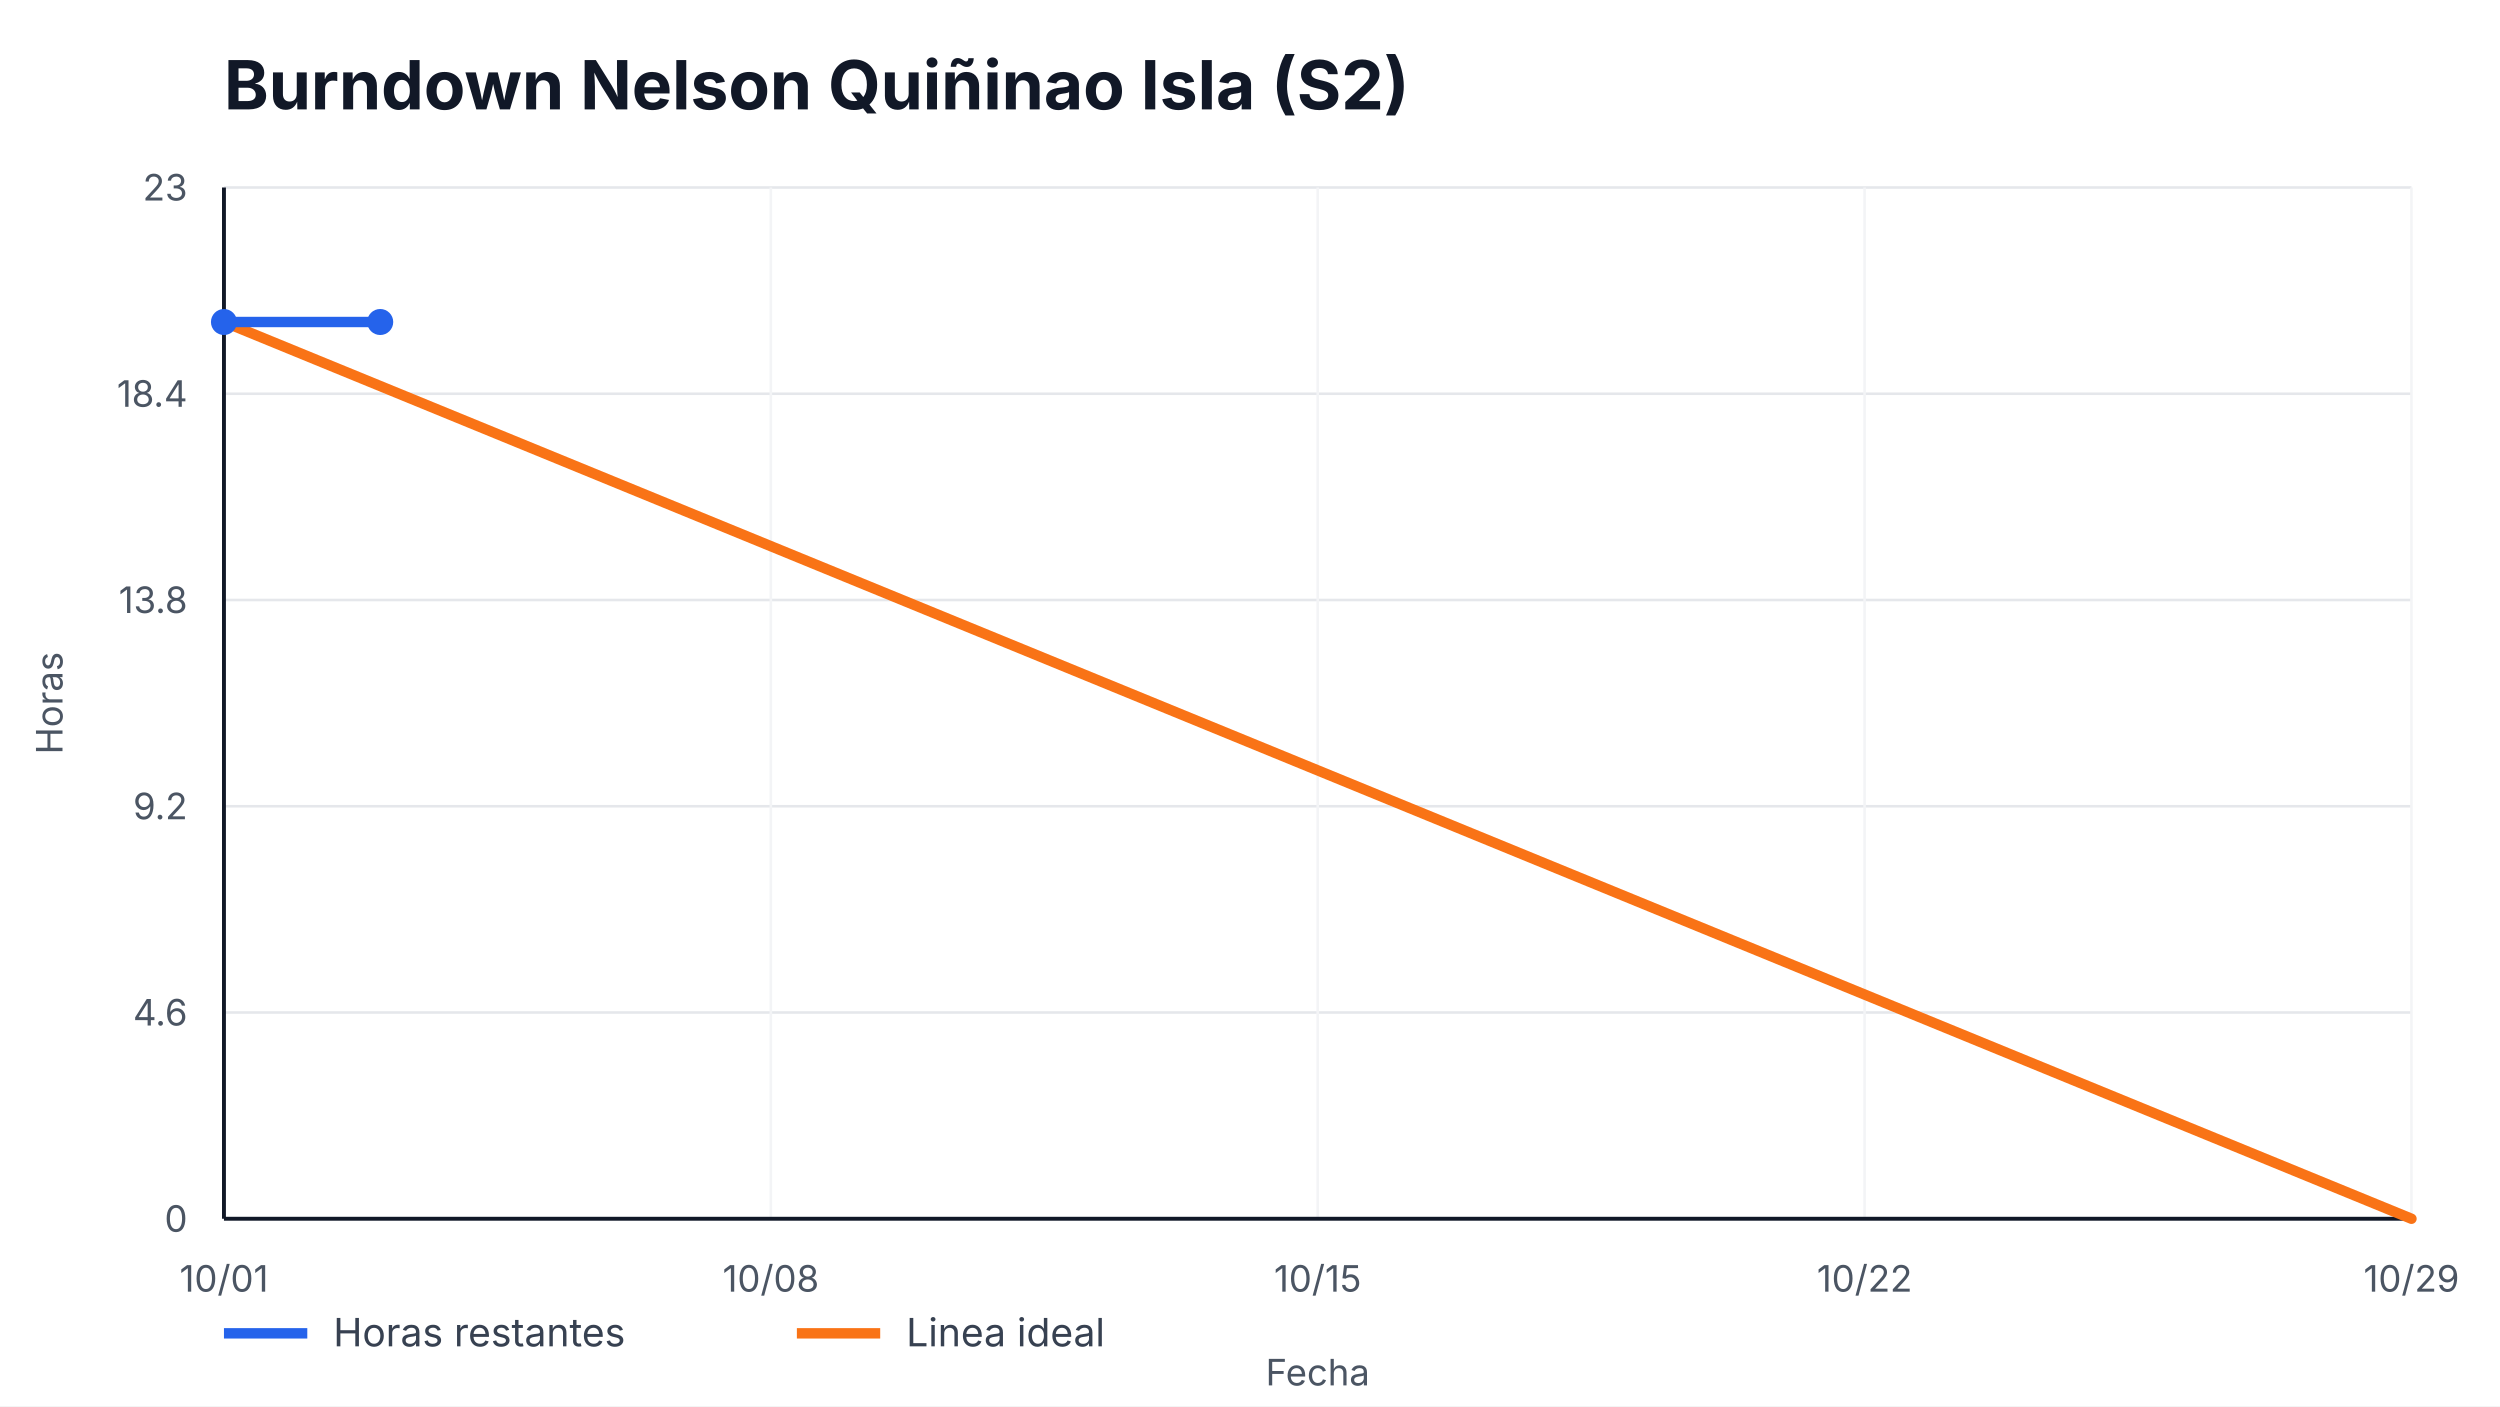
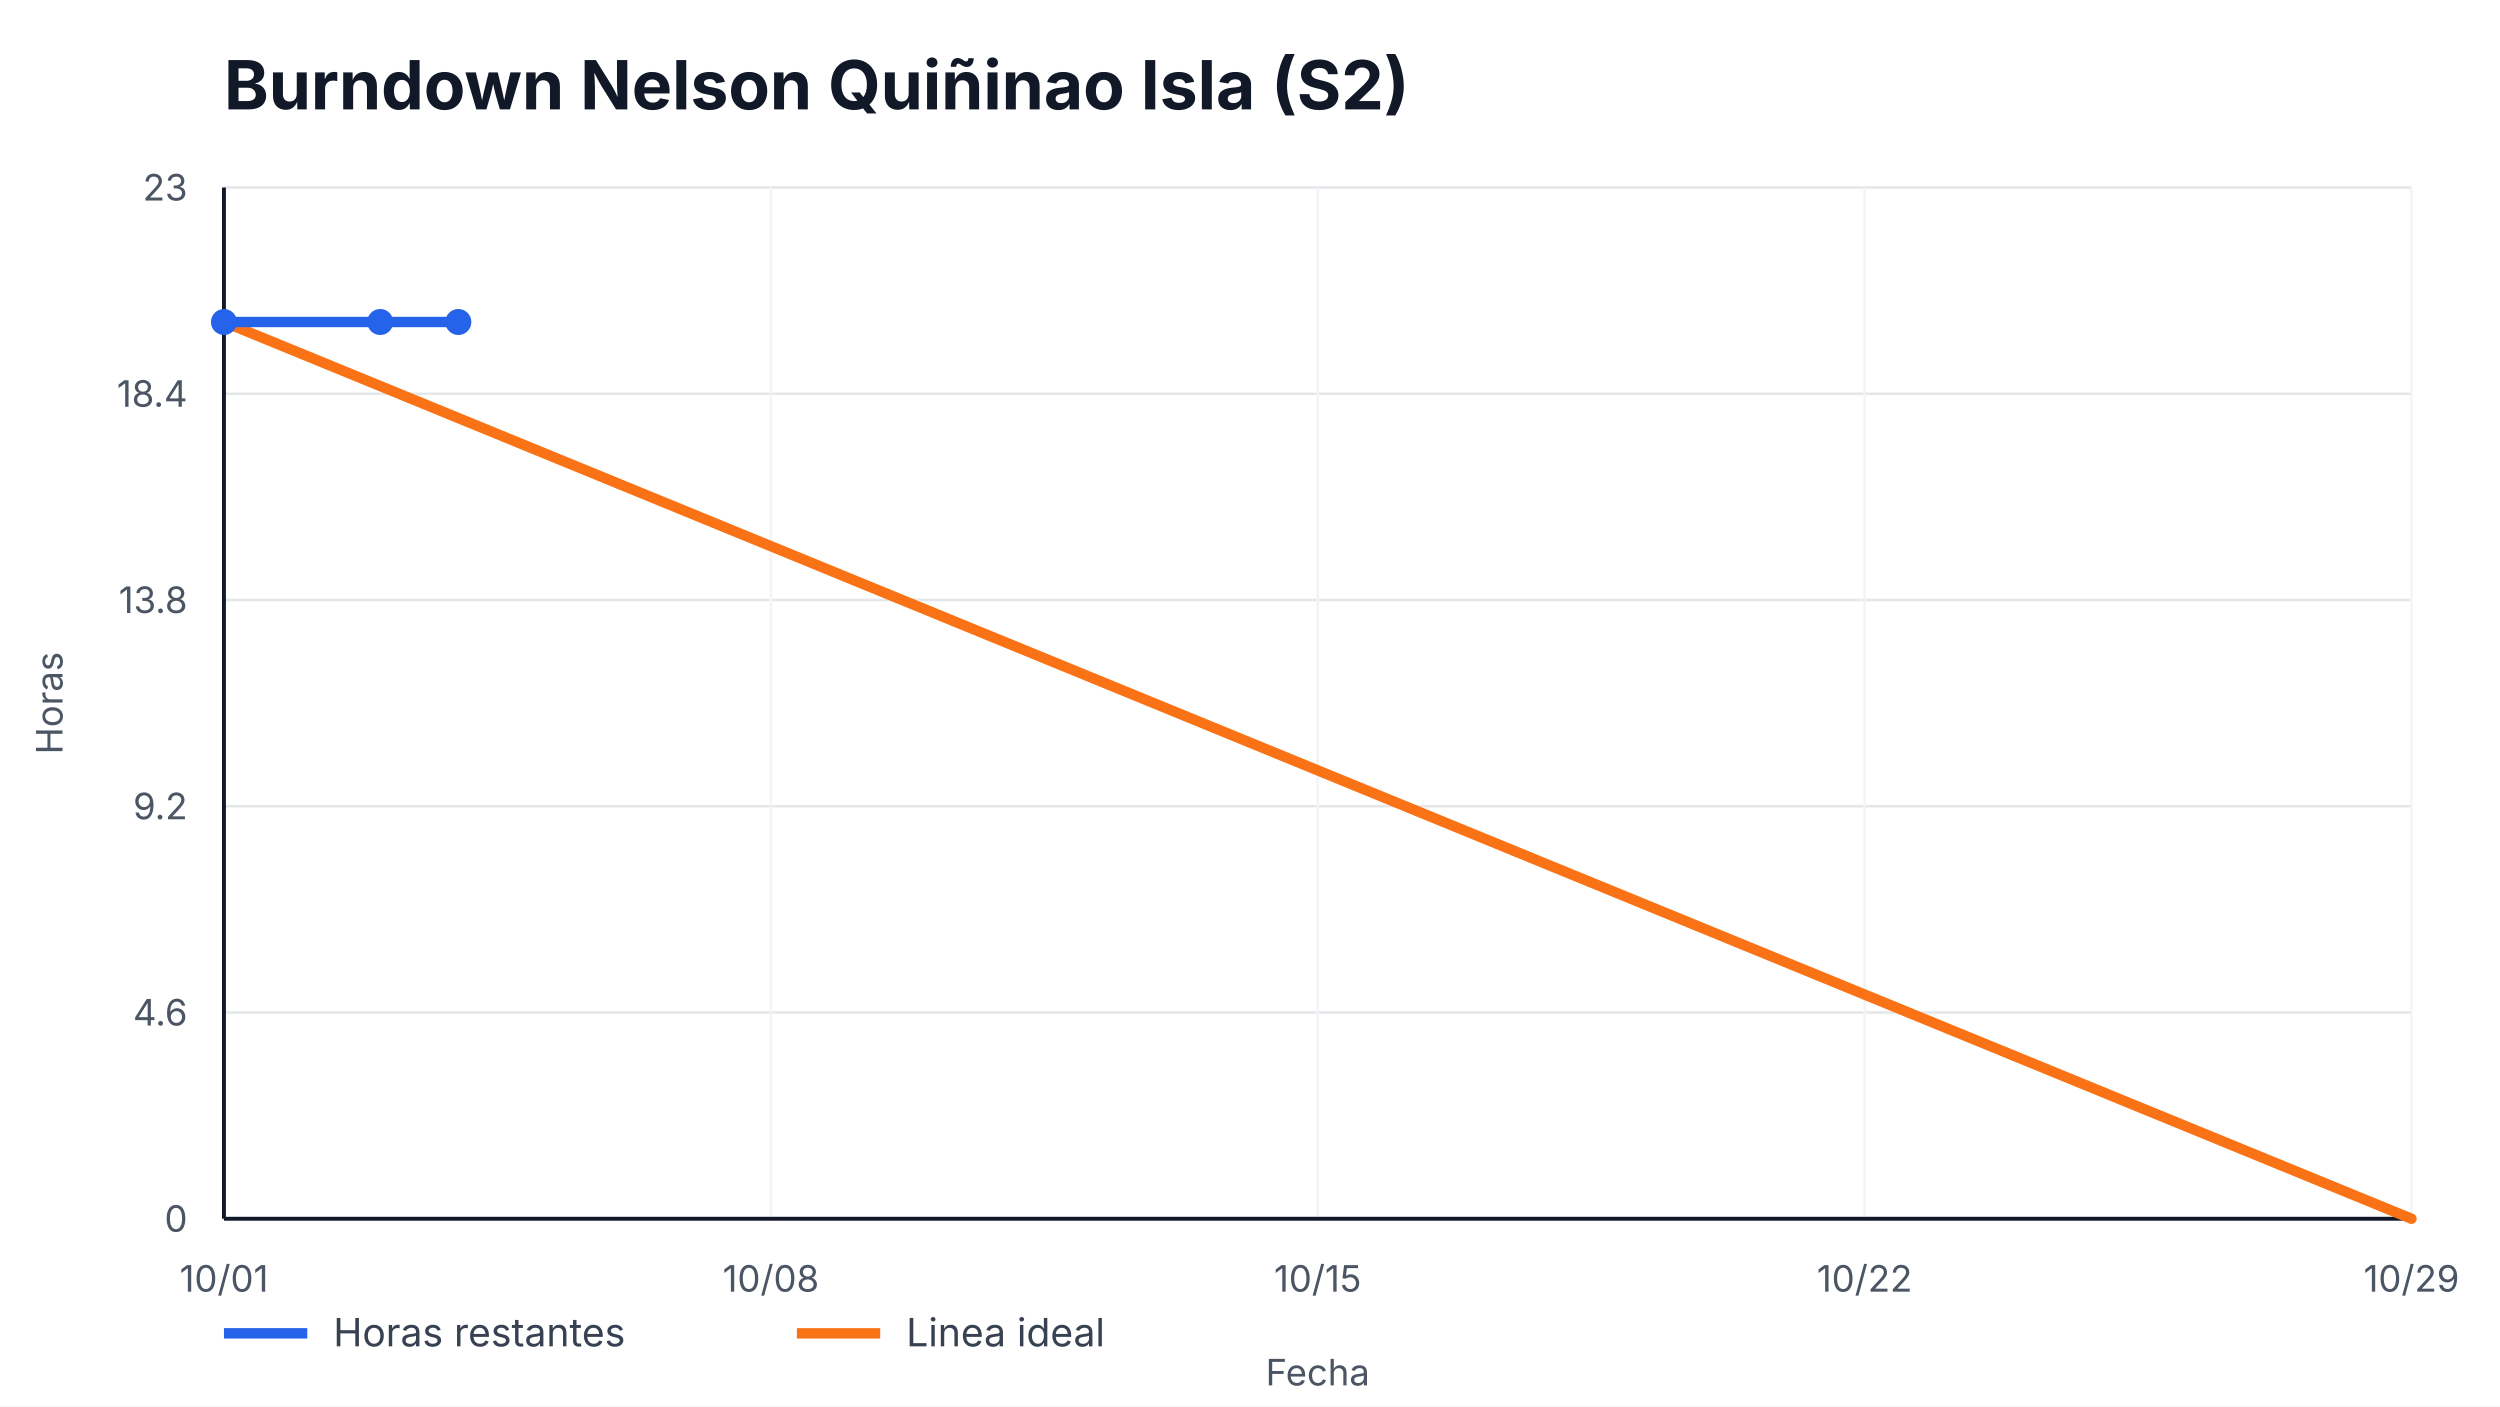
<svg xmlns="http://www.w3.org/2000/svg" width="960" height="540" viewBox="0 0 960 540" role="img" aria-label="Burndown Nelson Quiñinao Isla (S2)">
  <style>
    text { font-family: -apple-system, BlinkMacSystemFont, "Segoe UI", sans-serif; fill: #111827; }
    .title { font-size: 26px; font-weight: 700; }
    .axis { font-size: 14px; fill: #4b5563; }
    .legend { font-size: 15px; fill: #374151; }
    .overrun { font-size: 14px; font-weight: 700; fill: #b91c1c; }
  </style>
  <rect width="100%" height="100%" fill="#ffffff" />
  <text x="86" y="42" class="title">Burndown Nelson Quiñinao Isla (S2)</text>
  <g>
    <line x1="86" y1="468.00" x2="926" y2="468.00" stroke="#e5e7eb" />
    <line x1="86" y1="388.80" x2="926" y2="388.80" stroke="#e5e7eb" />
    <line x1="86" y1="309.60" x2="926" y2="309.60" stroke="#e5e7eb" />
    <line x1="86" y1="230.40" x2="926" y2="230.40" stroke="#e5e7eb" />
    <line x1="86" y1="151.20" x2="926" y2="151.20" stroke="#e5e7eb" />
    <line x1="86" y1="72.00" x2="926" y2="72.00" stroke="#e5e7eb" />
  </g>
  <g>
    <line x1="86.00" y1="72" x2="86.00" y2="468" stroke="#f3f4f6" />
    <text x="86.00" y="496" text-anchor="middle" class="axis">10/01</text>
    <line x1="296.00" y1="72" x2="296.00" y2="468" stroke="#f3f4f6" />
    <text x="296.00" y="496" text-anchor="middle" class="axis">10/08</text>
    <line x1="506.00" y1="72" x2="506.00" y2="468" stroke="#f3f4f6" />
    <text x="506.00" y="496" text-anchor="middle" class="axis">10/15</text>
    <line x1="716.00" y1="72" x2="716.00" y2="468" stroke="#f3f4f6" />
    <text x="716.00" y="496" text-anchor="middle" class="axis">10/22</text>
    <line x1="926.00" y1="72" x2="926.00" y2="468" stroke="#f3f4f6" />
    <text x="926.00" y="496" text-anchor="middle" class="axis">10/29</text>
  </g>
  <line x1="86" y1="468" x2="926" y2="468" stroke="#111827" stroke-width="1.5" />
  <line x1="86" y1="72" x2="86" y2="468" stroke="#111827" stroke-width="1.5" />
  <g>
    <text x="72" y="473.00" text-anchor="end" class="axis">0</text>
    <text x="72" y="393.80" text-anchor="end" class="axis">4.6</text>
    <text x="72" y="314.60" text-anchor="end" class="axis">9.2</text>
    <text x="72" y="235.40" text-anchor="end" class="axis">13.8</text>
    <text x="72" y="156.20" text-anchor="end" class="axis">18.4</text>
    <text x="72" y="77.00" text-anchor="end" class="axis">23</text>
  </g>
  <polyline points="86.00,123.65 926.00,468.00" fill="none" stroke="#f97316" stroke-width="4" stroke-linecap="round" />
-   <polyline points="86.00,123.65 146.00,123.65" fill="none" stroke="#2563eb" stroke-width="4" stroke-linecap="round" stroke-linejoin="round" />
+   <polyline points="86.00,123.65 146.00,123.65 176.00,123.65" fill="none" stroke="#2563eb" stroke-width="4" stroke-linecap="round" stroke-linejoin="round" />
  <g>
    <circle cx="86.00" cy="123.65" r="5" fill="#2563eb" />
    <circle cx="146.00" cy="123.65" r="5" fill="#2563eb" />
+     <circle cx="176.00" cy="123.65" r="5" fill="#2563eb" />
  </g>
  <line x1="86" y1="512" x2="118" y2="512" stroke="#2563eb" stroke-width="4" />
  <text x="128" y="517" class="legend">Horas restantes</text>
  <line x1="306" y1="512" x2="338" y2="512" stroke="#f97316" stroke-width="4" />
  <text x="348" y="517" class="legend">Linea ideal</text>
  <text x="506.0" y="532" text-anchor="middle" class="axis">Fecha</text>
  <text x="24" y="270.0" transform="rotate(-90 24,270.0)" text-anchor="middle" class="axis">Horas</text>
</svg>
